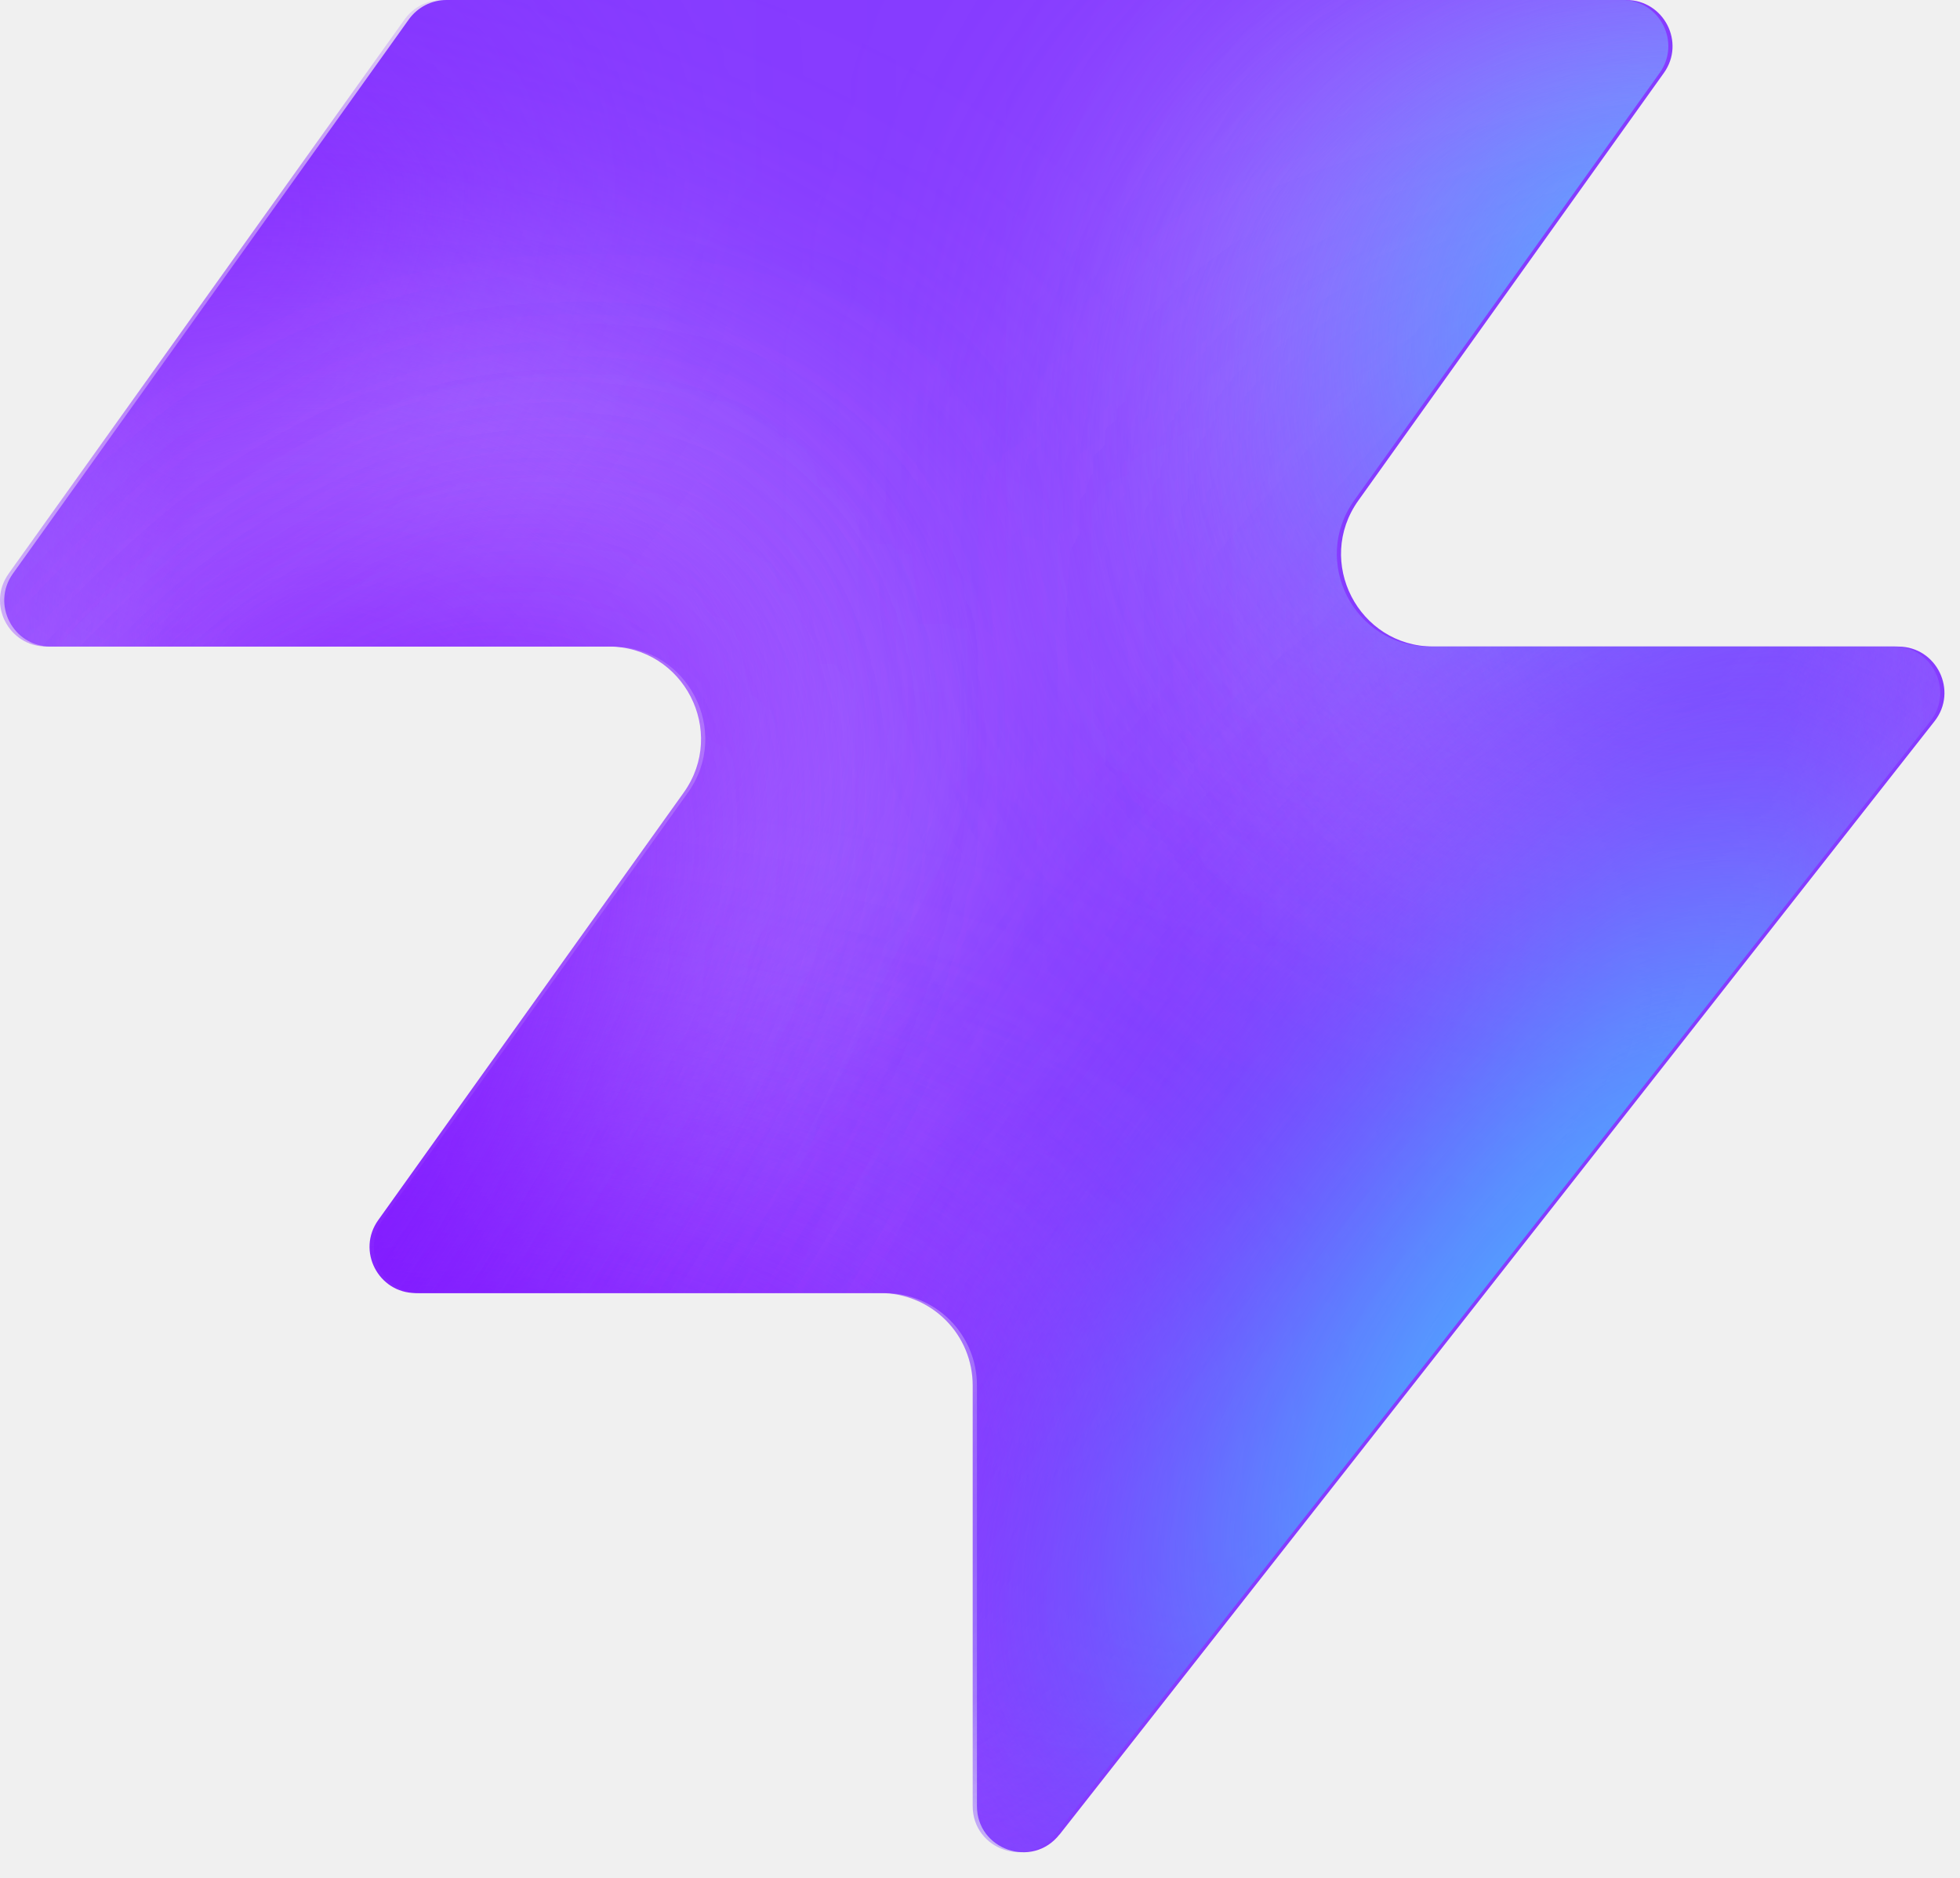
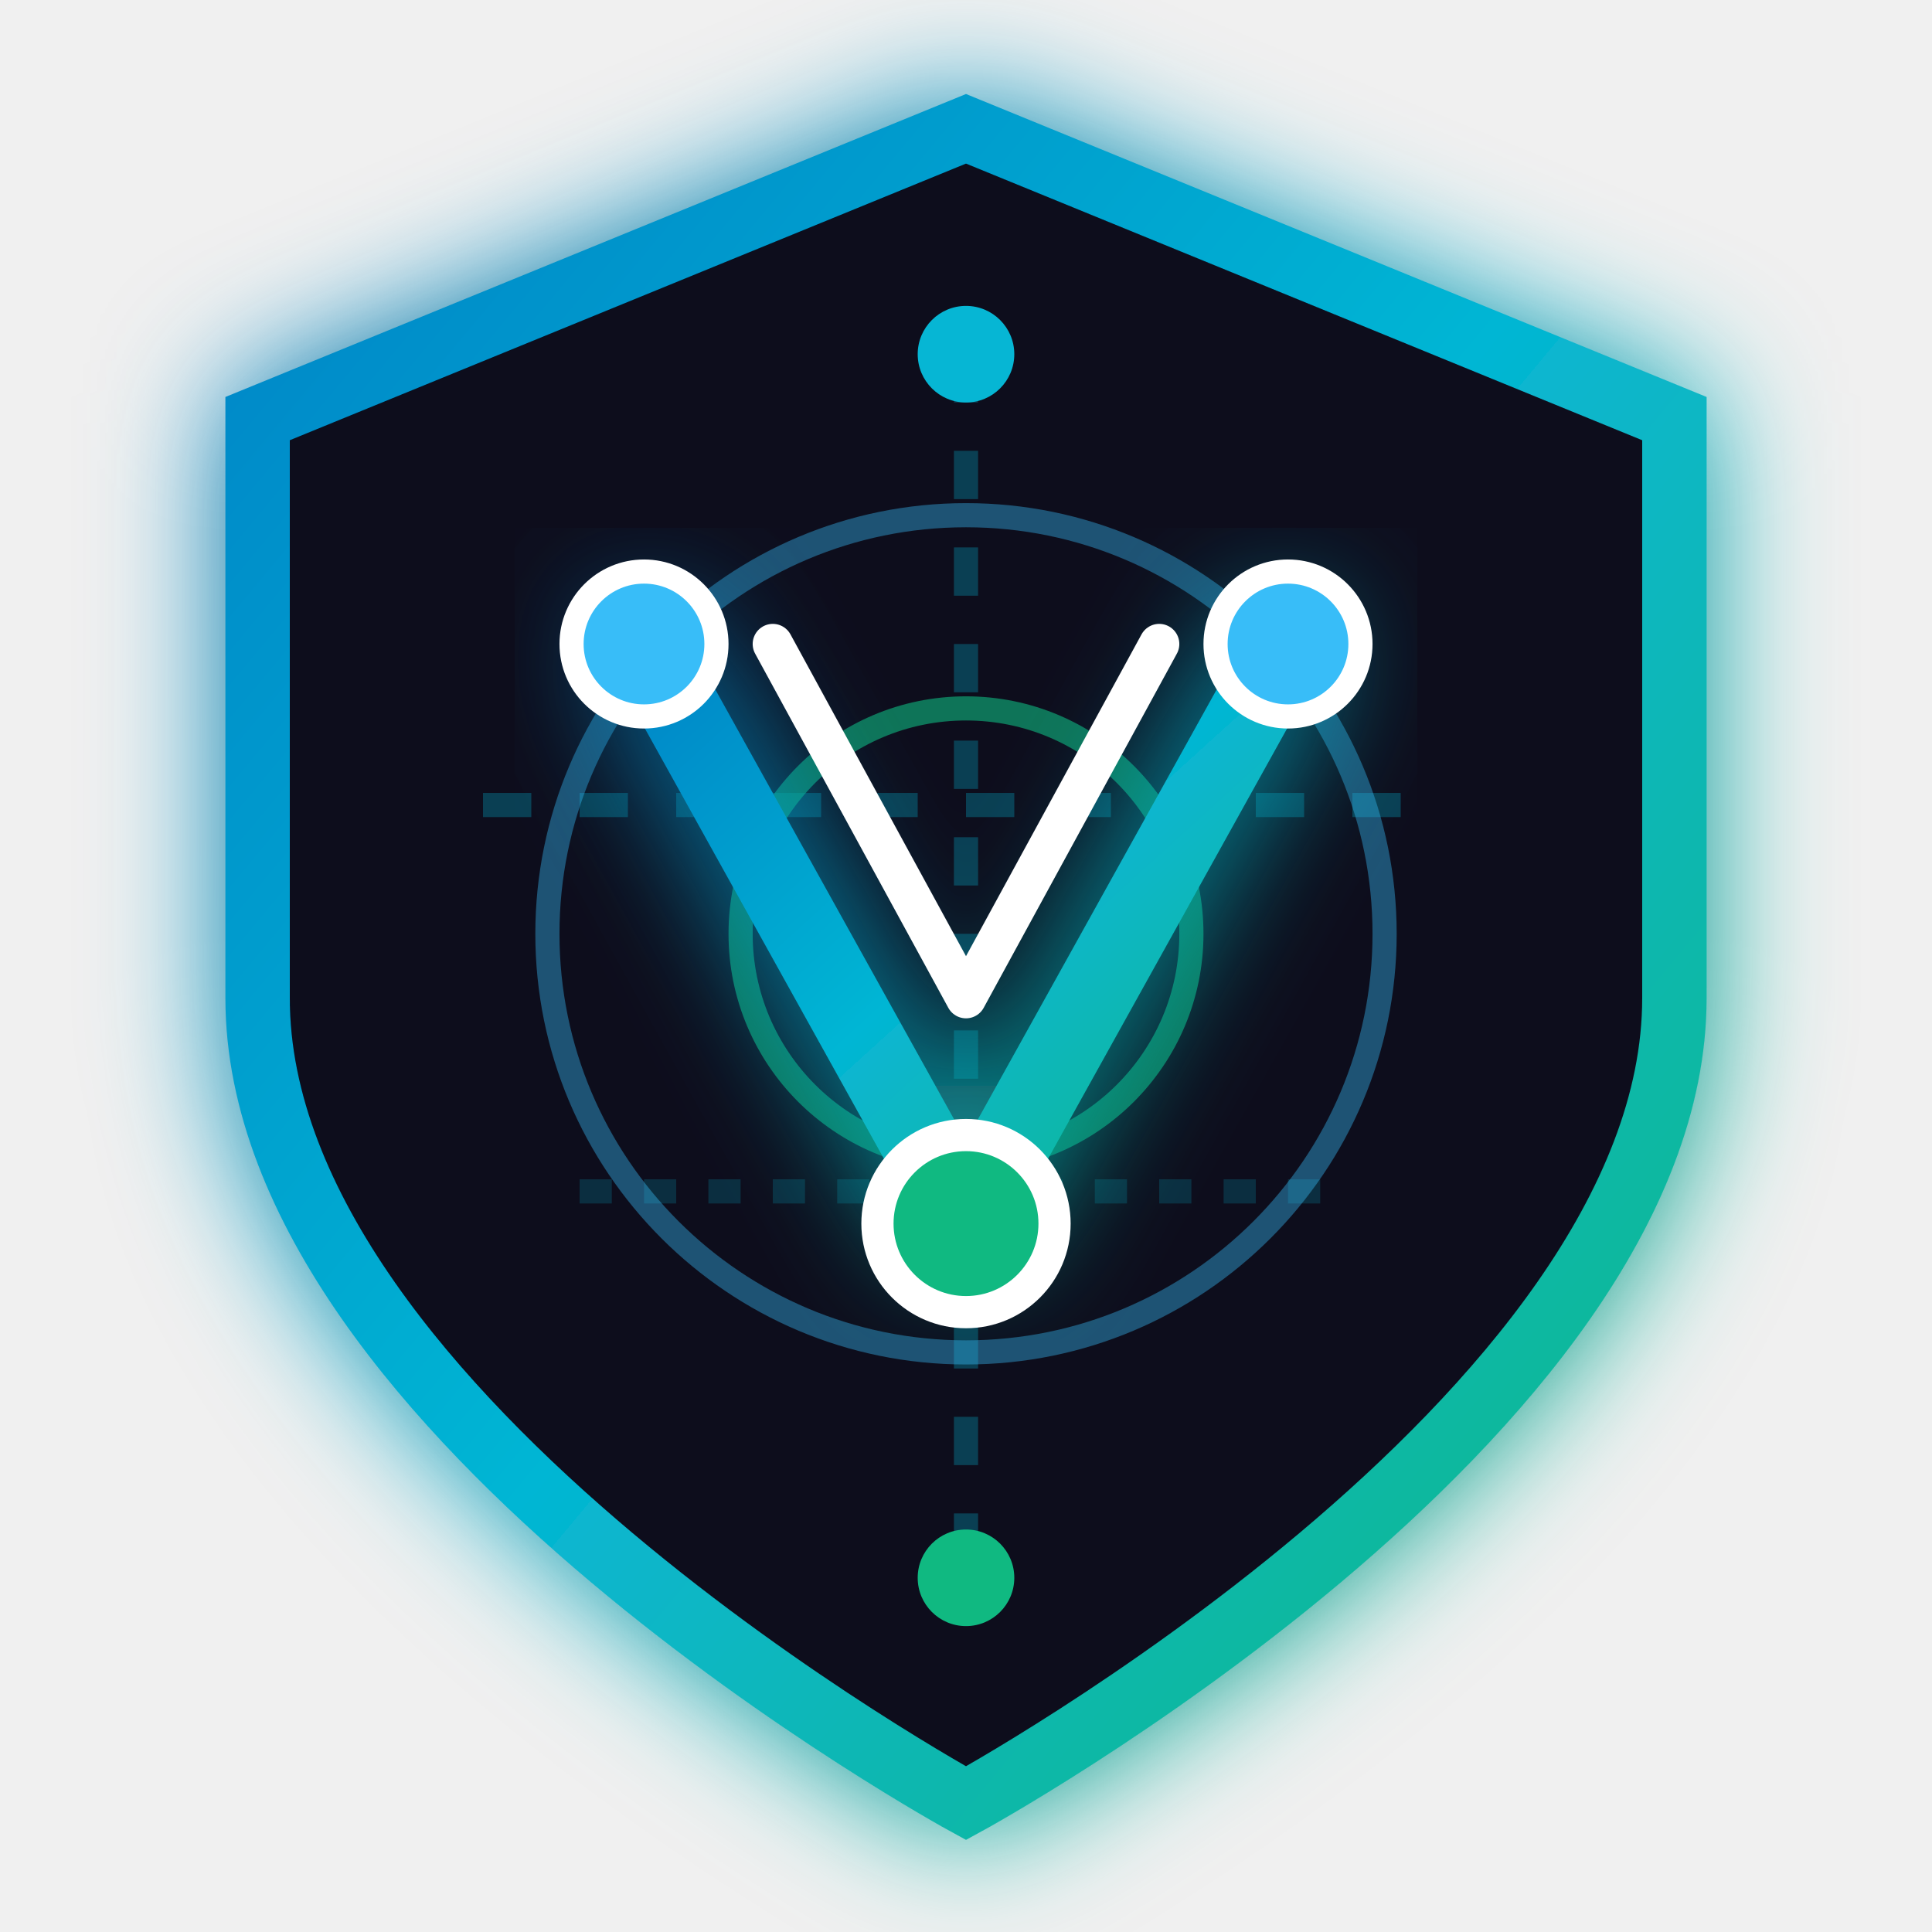
- <svg xmlns="http://www.w3.org/2000/svg" width="48" height="46" fill="none" viewBox="0 0 48 46">
-   <path fill="#863bff" d="M25.946 44.938c-.664.845-2.021.375-2.021-.698V33.937a2.26 2.26 0 0 0-2.262-2.262H10.287c-.92 0-1.456-1.04-.92-1.788l7.48-10.471c1.07-1.497 0-3.578-1.842-3.578H1.237c-.92 0-1.456-1.04-.92-1.788L10.013.474c.214-.297.556-.474.92-.474h28.894c.92 0 1.456 1.04.92 1.788l-7.48 10.471c-1.07 1.498 0 3.579 1.842 3.579h11.377c.943 0 1.473 1.088.89 1.83L25.947 44.94z" style="fill:#863bff;fill:color(display-p3 .525 .23 1);fill-opacity:1" />
-   <mask id="a" width="48" height="46" x="0" y="0" maskUnits="userSpaceOnUse" style="mask-type:alpha">
-     <path fill="#000" d="M25.842 44.938c-.664.844-2.021.375-2.021-.698V33.937a2.26 2.26 0 0 0-2.262-2.262H10.183c-.92 0-1.456-1.04-.92-1.788l7.48-10.471c1.07-1.498 0-3.579-1.842-3.579H1.133c-.92 0-1.456-1.04-.92-1.787L9.91.473c.214-.297.556-.474.92-.474h28.894c.92 0 1.456 1.04.92 1.788l-7.48 10.471c-1.07 1.498 0 3.578 1.842 3.578h11.377c.943 0 1.473 1.088.89 1.832L25.843 44.94z" style="fill:#000;fill-opacity:1" />
-   </mask>
-   <g mask="url(#a)">
-     <g filter="url(#b)">
-       <ellipse cx="5.508" cy="14.704" fill="#ede6ff" rx="5.508" ry="14.704" style="fill:#ede6ff;fill:color(display-p3 .927 .903 1);fill-opacity:1" transform="matrix(.00324 1 1 -.00324 -4.47 31.516)" />
-     </g>
-     <g filter="url(#c)">
-       <ellipse cx="10.399" cy="29.851" fill="#ede6ff" rx="10.399" ry="29.851" style="fill:#ede6ff;fill:color(display-p3 .927 .903 1);fill-opacity:1" transform="matrix(.00324 1 1 -.00324 -39.328 7.883)" />
-     </g>
-     <g filter="url(#d)">
-       <ellipse cx="5.508" cy="30.487" fill="#7e14ff" rx="5.508" ry="30.487" style="fill:#7e14ff;fill:color(display-p3 .492 .077 1);fill-opacity:1" transform="rotate(89.814 -25.913 -14.639)scale(1 -1)" />
-     </g>
-     <g filter="url(#e)">
-       <ellipse cx="5.508" cy="30.599" fill="#7e14ff" rx="5.508" ry="30.599" style="fill:#7e14ff;fill:color(display-p3 .492 .077 1);fill-opacity:1" transform="rotate(89.814 -32.644 -3.334)scale(1 -1)" />
-     </g>
-     <g filter="url(#f)">
-       <ellipse cx="5.508" cy="30.599" fill="#7e14ff" rx="5.508" ry="30.599" style="fill:#7e14ff;fill:color(display-p3 .492 .077 1);fill-opacity:1" transform="matrix(.00324 1 1 -.00324 -34.34 30.47)" />
-     </g>
-     <g filter="url(#g)">
-       <ellipse cx="14.072" cy="22.078" fill="#ede6ff" rx="14.072" ry="22.078" style="fill:#ede6ff;fill:color(display-p3 .927 .903 1);fill-opacity:1" transform="rotate(93.35 24.506 48.493)scale(-1 1)" />
-     </g>
-     <g filter="url(#h)">
-       <ellipse cx="3.47" cy="21.501" fill="#7e14ff" rx="3.47" ry="21.501" style="fill:#7e14ff;fill:color(display-p3 .492 .077 1);fill-opacity:1" transform="rotate(89.009 28.708 47.59)scale(-1 1)" />
-     </g>
-     <g filter="url(#i)">
-       <ellipse cx="3.47" cy="21.501" fill="#7e14ff" rx="3.47" ry="21.501" style="fill:#7e14ff;fill:color(display-p3 .492 .077 1);fill-opacity:1" transform="rotate(89.009 28.708 47.59)scale(-1 1)" />
-     </g>
-     <g filter="url(#j)">
-       <ellipse cx=".387" cy="8.972" fill="#7e14ff" rx="4.407" ry="29.108" style="fill:#7e14ff;fill:color(display-p3 .492 .077 1);fill-opacity:1" transform="rotate(39.51 .387 8.972)" />
-     </g>
-     <g filter="url(#k)">
-       <ellipse cx="47.523" cy="-6.092" fill="#7e14ff" rx="4.407" ry="29.108" style="fill:#7e14ff;fill:color(display-p3 .492 .077 1);fill-opacity:1" transform="rotate(37.892 47.523 -6.092)" />
-     </g>
-     <g filter="url(#l)">
-       <ellipse cx="41.412" cy="6.333" fill="#47bfff" rx="5.971" ry="9.665" style="fill:#47bfff;fill:color(display-p3 .28 .748 1);fill-opacity:1" transform="rotate(37.892 41.412 6.333)" />
-     </g>
-     <g filter="url(#m)">
-       <ellipse cx="-1.879" cy="38.332" fill="#7e14ff" rx="4.407" ry="29.108" style="fill:#7e14ff;fill:color(display-p3 .492 .077 1);fill-opacity:1" transform="rotate(37.892 -1.88 38.332)" />
-     </g>
-     <g filter="url(#n)">
-       <ellipse cx="-1.879" cy="38.332" fill="#7e14ff" rx="4.407" ry="29.108" style="fill:#7e14ff;fill:color(display-p3 .492 .077 1);fill-opacity:1" transform="rotate(37.892 -1.88 38.332)" />
-     </g>
-     <g filter="url(#o)">
-       <ellipse cx="35.651" cy="29.907" fill="#7e14ff" rx="4.407" ry="29.108" style="fill:#7e14ff;fill:color(display-p3 .492 .077 1);fill-opacity:1" transform="rotate(37.892 35.651 29.907)" />
-     </g>
-     <g filter="url(#p)">
-       <ellipse cx="38.418" cy="32.4" fill="#47bfff" rx="5.971" ry="15.297" style="fill:#47bfff;fill:color(display-p3 .28 .748 1);fill-opacity:1" transform="rotate(37.892 38.418 32.4)" />
-     </g>
-   </g>
+ <svg xmlns="http://www.w3.org/2000/svg" viewBox="0 0 120 120" fill="none">
  <defs>
-     <filter id="b" width="60.045" height="41.654" x="-19.77" y="16.149" color-interpolation-filters="sRGB" filterUnits="userSpaceOnUse">
-       <feFlood flood-opacity="0" result="BackgroundImageFix" />
-       <feBlend in="SourceGraphic" in2="BackgroundImageFix" result="shape" />
-       <feGaussianBlur result="effect1_foregroundBlur_2002_17158" stdDeviation="7.659" />
-     </filter>
-     <filter id="c" width="90.34" height="51.437" x="-54.613" y="-7.533" color-interpolation-filters="sRGB" filterUnits="userSpaceOnUse">
-       <feFlood flood-opacity="0" result="BackgroundImageFix" />
-       <feBlend in="SourceGraphic" in2="BackgroundImageFix" result="shape" />
-       <feGaussianBlur result="effect1_foregroundBlur_2002_17158" stdDeviation="7.659" />
-     </filter>
-     <filter id="d" width="79.355" height="29.4" x="-49.64" y="2.03" color-interpolation-filters="sRGB" filterUnits="userSpaceOnUse">
-       <feFlood flood-opacity="0" result="BackgroundImageFix" />
-       <feBlend in="SourceGraphic" in2="BackgroundImageFix" result="shape" />
-       <feGaussianBlur result="effect1_foregroundBlur_2002_17158" stdDeviation="4.596" />
-     </filter>
-     <filter id="e" width="79.579" height="29.4" x="-45.045" y="20.029" color-interpolation-filters="sRGB" filterUnits="userSpaceOnUse">
-       <feFlood flood-opacity="0" result="BackgroundImageFix" />
-       <feBlend in="SourceGraphic" in2="BackgroundImageFix" result="shape" />
-       <feGaussianBlur result="effect1_foregroundBlur_2002_17158" stdDeviation="4.596" />
-     </filter>
-     <filter id="f" width="79.579" height="29.4" x="-43.513" y="21.178" color-interpolation-filters="sRGB" filterUnits="userSpaceOnUse">
-       <feFlood flood-opacity="0" result="BackgroundImageFix" />
-       <feBlend in="SourceGraphic" in2="BackgroundImageFix" result="shape" />
-       <feGaussianBlur result="effect1_foregroundBlur_2002_17158" stdDeviation="4.596" />
-     </filter>
-     <filter id="g" width="74.749" height="58.852" x="15.756" y="-17.901" color-interpolation-filters="sRGB" filterUnits="userSpaceOnUse">
-       <feFlood flood-opacity="0" result="BackgroundImageFix" />
-       <feBlend in="SourceGraphic" in2="BackgroundImageFix" result="shape" />
-       <feGaussianBlur result="effect1_foregroundBlur_2002_17158" stdDeviation="7.659" />
-     </filter>
-     <filter id="h" width="61.377" height="25.362" x="23.548" y="2.284" color-interpolation-filters="sRGB" filterUnits="userSpaceOnUse">
-       <feFlood flood-opacity="0" result="BackgroundImageFix" />
-       <feBlend in="SourceGraphic" in2="BackgroundImageFix" result="shape" />
-       <feGaussianBlur result="effect1_foregroundBlur_2002_17158" stdDeviation="4.596" />
-     </filter>
-     <filter id="i" width="61.377" height="25.362" x="23.548" y="2.284" color-interpolation-filters="sRGB" filterUnits="userSpaceOnUse">
-       <feFlood flood-opacity="0" result="BackgroundImageFix" />
-       <feBlend in="SourceGraphic" in2="BackgroundImageFix" result="shape" />
-       <feGaussianBlur result="effect1_foregroundBlur_2002_17158" stdDeviation="4.596" />
-     </filter>
-     <filter id="j" width="56.045" height="63.649" x="-27.636" y="-22.853" color-interpolation-filters="sRGB" filterUnits="userSpaceOnUse">
-       <feFlood flood-opacity="0" result="BackgroundImageFix" />
-       <feBlend in="SourceGraphic" in2="BackgroundImageFix" result="shape" />
-       <feGaussianBlur result="effect1_foregroundBlur_2002_17158" stdDeviation="4.596" />
-     </filter>
-     <filter id="k" width="54.814" height="64.646" x="20.116" y="-38.415" color-interpolation-filters="sRGB" filterUnits="userSpaceOnUse">
-       <feFlood flood-opacity="0" result="BackgroundImageFix" />
-       <feBlend in="SourceGraphic" in2="BackgroundImageFix" result="shape" />
-       <feGaussianBlur result="effect1_foregroundBlur_2002_17158" stdDeviation="4.596" />
-     </filter>
-     <filter id="l" width="33.541" height="35.313" x="24.641" y="-11.323" color-interpolation-filters="sRGB" filterUnits="userSpaceOnUse">
-       <feFlood flood-opacity="0" result="BackgroundImageFix" />
-       <feBlend in="SourceGraphic" in2="BackgroundImageFix" result="shape" />
-       <feGaussianBlur result="effect1_foregroundBlur_2002_17158" stdDeviation="4.596" />
-     </filter>
-     <filter id="m" width="54.814" height="64.646" x="-29.286" y="6.009" color-interpolation-filters="sRGB" filterUnits="userSpaceOnUse">
-       <feFlood flood-opacity="0" result="BackgroundImageFix" />
-       <feBlend in="SourceGraphic" in2="BackgroundImageFix" result="shape" />
-       <feGaussianBlur result="effect1_foregroundBlur_2002_17158" stdDeviation="4.596" />
-     </filter>
-     <filter id="n" width="54.814" height="64.646" x="-29.286" y="6.009" color-interpolation-filters="sRGB" filterUnits="userSpaceOnUse">
-       <feFlood flood-opacity="0" result="BackgroundImageFix" />
-       <feBlend in="SourceGraphic" in2="BackgroundImageFix" result="shape" />
-       <feGaussianBlur result="effect1_foregroundBlur_2002_17158" stdDeviation="4.596" />
-     </filter>
-     <filter id="o" width="54.814" height="64.646" x="8.244" y="-2.416" color-interpolation-filters="sRGB" filterUnits="userSpaceOnUse">
-       <feFlood flood-opacity="0" result="BackgroundImageFix" />
-       <feBlend in="SourceGraphic" in2="BackgroundImageFix" result="shape" />
-       <feGaussianBlur result="effect1_foregroundBlur_2002_17158" stdDeviation="4.596" />
-     </filter>
-     <filter id="p" width="39.409" height="43.623" x="18.713" y="10.588" color-interpolation-filters="sRGB" filterUnits="userSpaceOnUse">
-       <feFlood flood-opacity="0" result="BackgroundImageFix" />
-       <feBlend in="SourceGraphic" in2="BackgroundImageFix" result="shape" />
-       <feGaussianBlur result="effect1_foregroundBlur_2002_17158" stdDeviation="4.596" />
+     <linearGradient id="shieldGrad" x1="0%" y1="0%" x2="100%" y2="100%">
+       <stop offset="0%" stop-color="#0284C7" />
+       <stop offset="50%" stop-color="#06B6D4" />
+       <stop offset="100%" stop-color="#10B981" />
+     </linearGradient>
+     <linearGradient id="innerGlow" x1="0%" y1="0%" x2="0%" y2="100%">
+       <stop offset="0%" stop-color="#38BDF8" stop-opacity="0.8" />
+       <stop offset="100%" stop-color="#0D9488" stop-opacity="0.2" />
+     </linearGradient>
+     <filter id="glow" x="-20%" y="-20%" width="140%" height="140%">
+       <feGaussianBlur stdDeviation="4" result="blur" />
+       <feComposite in="SourceGraphic" in2="blur" operator="over" />
    </filter>
  </defs>
+   <path d="M60 8 L104 26 V62 C104 88 60 112 60 112 C60 112 16 88 16 62 V26 L60 8 Z" fill="#070E1E" stroke="url(#shieldGrad)" stroke-width="4" filter="url(#glow)" />
+   <path d="M60 22 L60 98" stroke="rgba(6, 182, 212, 0.3)" stroke-width="1.5" stroke-dasharray="3 3" />
+   <path d="M30 50 L90 50" stroke="rgba(6, 182, 212, 0.3)" stroke-width="1.5" stroke-dasharray="3 3" />
+   <path d="M36 74 L84 74" stroke="rgba(6, 182, 212, 0.2)" stroke-width="1.5" stroke-dasharray="2 2" />
+   <circle cx="60" cy="58" r="26" stroke="rgba(56, 189, 248, 0.4)" stroke-width="1.5" fill="none" />
+   <circle cx="60" cy="58" r="14" stroke="rgba(16, 185, 129, 0.6)" stroke-width="1.5" fill="none" />
+   <path d="M40 40 L60 76 L80 40" stroke="url(#shieldGrad)" stroke-width="5" stroke-linecap="round" stroke-linejoin="round" filter="url(#glow)" />
+   <path d="M48 40 L60 62 L72 40" stroke="#FFFFFF" stroke-width="2.5" stroke-linecap="round" stroke-linejoin="round" />
+   <circle cx="40" cy="40" r="4.5" fill="#38BDF8" stroke="#FFFFFF" stroke-width="1.5" />
+   <circle cx="80" cy="40" r="4.5" fill="#38BDF8" stroke="#FFFFFF" stroke-width="1.5" />
+   <circle cx="60" cy="76" r="5.5" fill="#10B981" stroke="#FFFFFF" stroke-width="2" />
+   <circle cx="60" cy="22" r="3" fill="#06B6D4" />
+   <circle cx="60" cy="98" r="3" fill="#10B981" />
</svg>
